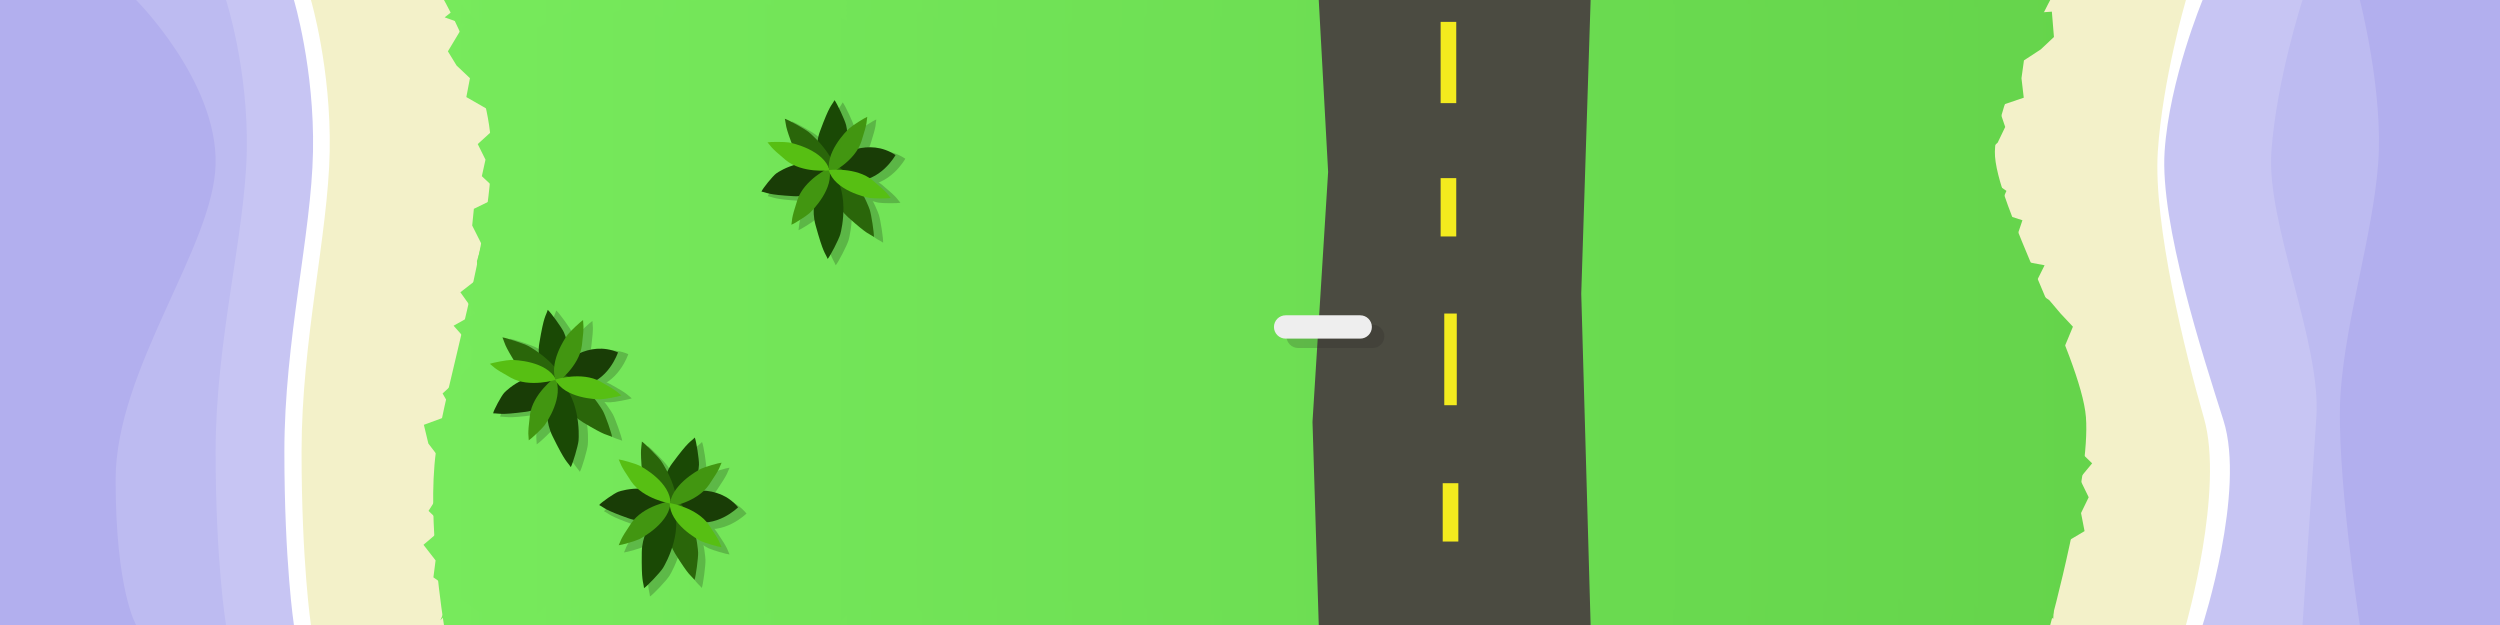
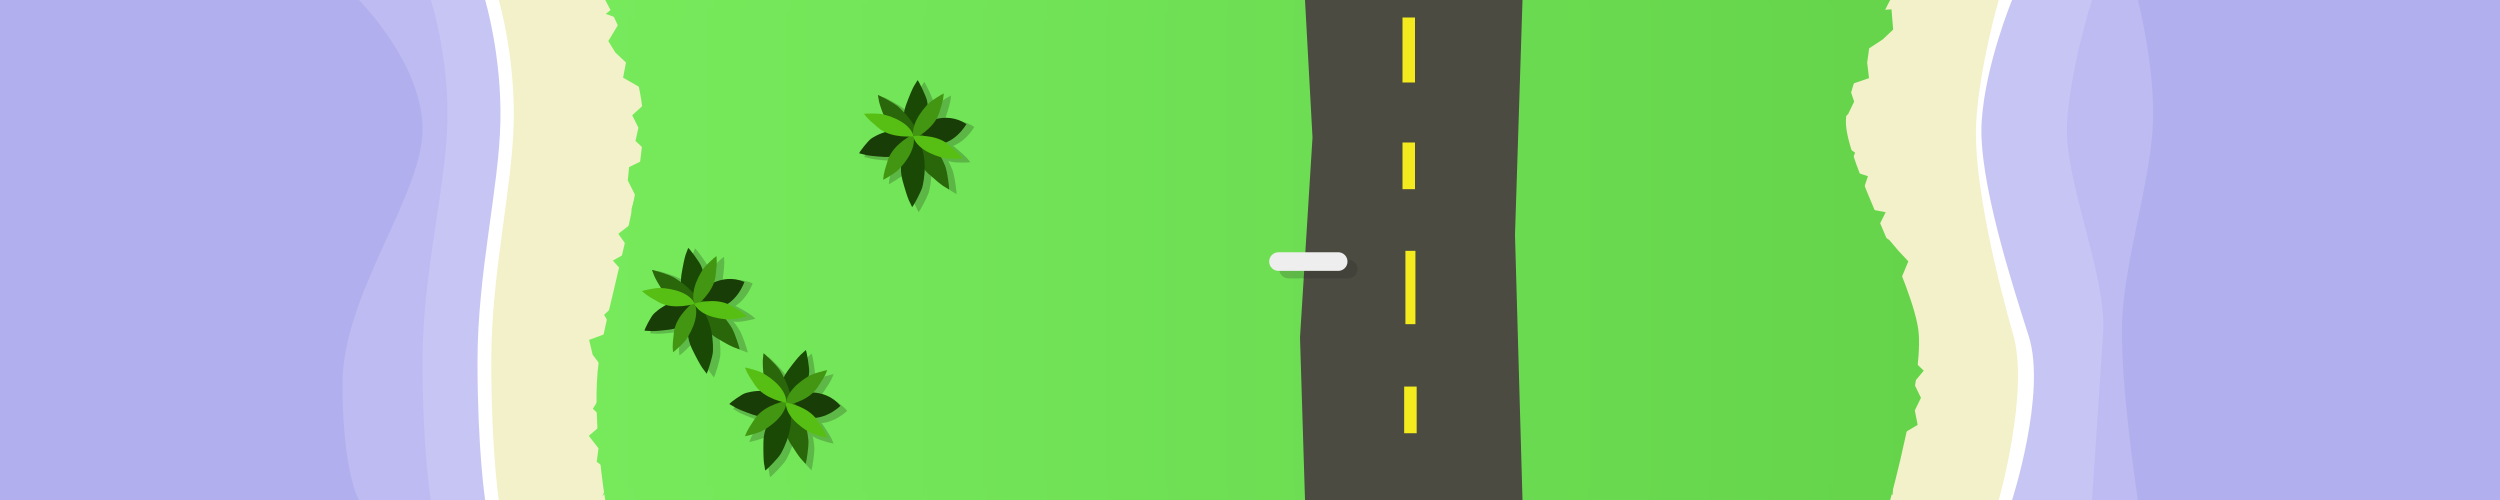
- <svg xmlns="http://www.w3.org/2000/svg" version="1.1" id="Layer_2" x="0px" y="0px" width="800px" height="200px" viewBox="0 0 800 200" enable-background="new 0 0 800 200" xml:space="preserve">
-   <rect fill="#B2AFEE" width="800" height="200" />
+ <svg xmlns="http://www.w3.org/2000/svg" version="1.1" id="Layer_2" x="0px" y="0px" width="1000px" height="200px" viewBox="-100 0 1000 200" enable-background="new -100 0 1000 200" xml:space="preserve">
+   <rect x="-100" fill="#B2AFEE" width="1000" height="200" />
  <path opacity="0.15" fill="#FFFFFF" enable-background="new    " d="M755.148,200H43.558c0,0-6.558-11-6.558-46.5S68.407,79,69,52.5  S43.558,0,43.558,0h711.59c0,0,7.63,29.5,5.852,52.5c-1.781,23-10.305,49.236-12,73C747.304,149.264,755.148,200,755.148,200z" />
-   <path opacity="0.15" fill="#FFFFFF" enable-background="new    " d="M736.808,200H72.323c0,0-3.323-20-3.323-55.5  s9.414-69.5,9.967-96C79.521,22,72.323,0,72.323,0h664.484c0,0-8.305,25.5-9.966,48.5c-1.662,23,15.979,61.234,14.396,85  C739.654,157.264,736.808,200,736.808,200z" />
+   <path opacity="0.15" fill="#FFFFFF" enable-background="new    " d="M736.808,200H72.323c0,0-3.323-20-3.323-55.5  s9.414-69.5,9.967-96C79.521,22,72.323,0,72.323,0h664.483c0,0-8.305,25.5-9.966,48.5c-1.662,23,15.979,61.234,14.396,85  C739.654,157.264,736.808,200,736.808,200z" />
  <path fill="#FFFFFF" d="M704.836,200H94.054c0,0-3.054-20-3.054-55.5s8.653-69.5,9.162-96C100.671,22,94.054,0,94.054,0h610.782  c0,0-10.635,25.5-12.161,48.5c-1.528,23,12.325,65.5,18.825,86C718.696,157.195,704.836,200,704.836,200z" />
  <path fill="#F3F1C9" d="M699.5,200h-600c0,0-3-20-3-55.5s8.5-69.5,9-96S99.5,0,99.5,0h600c0,0-7.5,25.5-9,48.5  s8.75,64.5,14.75,85.25C711.863,156.62,699.5,200,699.5,200z" />
-   <linearGradient id="SVGID_1_" gradientUnits="userSpaceOnUse" x1="-63.887" y1="180" x2="465.121" y2="180" gradientTransform="matrix(1 0 0 -1 202.5 280)">
+   <linearGradient id="SVGID_1_" gradientUnits="userSpaceOnUse" x1="-266.387" y1="741" x2="262.621" y2="741" gradientTransform="matrix(1 0 0 1 405 -641)">
    <stop offset="0" style="stop-color:#77EA5C" />
    <stop offset="1" style="stop-color:#65D44B" />
  </linearGradient>
-   <path fill="url(#SVGID_1_)" d="M656.073,200H142.07c0,0-5.57-33.5-2.57-55.5c2.898-21.257,18-68.5,17.71-96  C156.973,25.987,142.07,0,142.07,0h514.003c0,0-17.348,32.5-17.71,48.5C638,64.5,666,113.999,667.5,133.5S656.073,200,656.073,200z" />
-   <g>
-     <linearGradient id="SVGID_2_" gradientUnits="userSpaceOnUse" x1="-66.991" y1="179.999" x2="466.986" y2="179.999" gradientTransform="matrix(1 0 0 -1 202.5 280)">
+   <path fill="url(#SVGID_1_)" d="M656.073,200H142.07c0,0-5.57-33.5-2.57-55.5c2.898-21.257,18-68.5,17.71-96  C156.973,25.987,142.07,0,142.07,0h514.003c0,0-17.349,32.5-17.71,48.5C638,64.5,666,113.999,667.5,133.5S656.073,200,656.073,200z" />
+   <g>
+     <linearGradient id="SVGID_2_" gradientUnits="userSpaceOnUse" x1="-269.491" y1="741.001" x2="264.486" y2="741.001" gradientTransform="matrix(1 0 0 1 405 -641)">
      <stop offset="0" style="stop-color:#77EA5C" />
      <stop offset="1" style="stop-color:#65D44B" />
    </linearGradient>
-     <polygon fill="url(#SVGID_2_)" points="657.041,198.041 650.551,192.305 645.028,199.135 639.504,197.21 633.979,195.919   628.451,189.861 622.926,200.021 617.402,193.924 611.879,197.448 606.356,189.852 600.834,196.764 595.311,195.479   589.787,198.334 584.263,192.243 578.737,199.744 573.21,195.535 567.685,189.74 562.16,198.331 556.636,195.843 551.112,192.264   545.589,199.79 540.064,192.195 534.539,195.917 529.012,197.557 523.485,196.164 517.96,190.3 512.436,196.584 506.912,194.843   501.387,195.445 495.861,195.561 490.334,192.869 484.807,191.316 479.282,199.967 473.757,193.739 468.232,193.096   462.706,198.277 457.179,191.318 451.651,197.828 446.126,192.729 440.601,190.162 435.075,192.71 429.547,192.573 424.02,196.076   418.494,193.377 412.968,195.562 407.441,196.414 401.913,200.266 396.386,195.775 390.86,195.303 385.333,197.797   379.805,198.634 374.278,197.172 368.751,195.195 363.224,193.672 357.696,192.02 352.169,197.557 346.641,190.434   341.113,192.967 335.59,191.044 330.062,200.041 324.536,192.348 319.013,190.655 313.49,197.843 307.964,194.482 302.435,199.146   296.909,197.391 291.385,192.693 285.858,198.825 280.33,194.218 274.804,192.78 269.277,198.605 263.748,197.139 258.221,194.766   252.692,193.093 247.164,195.418 241.635,199.511 236.106,199.068 230.576,195.646 225.047,199.807 219.517,199.314   213.986,192.686 208.455,190.666 202.925,198.1 197.395,200.076 191.869,199.398 186.34,193.346 180.808,195.412 175.277,193.271   169.745,198.684 164.212,190.613 158.682,194.962 153.147,195.827 147.609,191.742 140.906,198.49 145.016,189.229   138.689,184.756 139.388,179.324 135.509,174.333 142.367,168.498 137.128,163.492 140.541,158.113 143.052,152.952   141.509,147.736 137.073,141.926 135.638,135.941 145.328,132.368 141.628,125.914 146.471,121.465 150.468,116.833   151.556,111.462 145.148,104.227 152.149,100.305 147.32,93.526 152.893,89.194 152.625,83.527 154.162,78.25 151.101,72.17   151.637,66.823 160.654,62.426 154.188,56.377 155.358,51.096 152.876,46.103 160.187,39.448 155.641,34.743 149.229,31.065   150.385,25.018 146.112,20.981 143.327,16.428 148.527,7.754 142.291,5.557 147.592,1.401 153.115,7.573 158.64,6.112   164.165,8.324 169.692,9.748 175.217,7.443 180.741,4.578 186.265,2.623 191.788,6.419 197.31,3.518 202.833,2.059 208.356,4.083   213.881,6.475 219.406,-0.263 224.934,1.078 230.459,6.759 235.984,3.969 241.507,0.119 247.031,1.706 252.555,6.336   258.079,5.805 263.604,9.463 269.132,5.725 274.658,8.067 280.184,3.16 285.708,0.821 291.232,4.499 296.756,3.271 302.282,8.436   307.81,0.142 313.336,1.774 318.862,9.297 324.387,5.317 329.912,10.051 335.438,1.01 340.965,8.631 346.492,3.372 352.018,7.836   357.543,8.472 363.069,8.979 368.596,2.449 374.124,4.077 379.65,2.823 385.176,7.129 390.702,5.412 396.23,5.547 401.757,7.12   407.284,4.362 412.811,0.847 418.339,6.354 423.866,2.317 429.393,4.325 434.92,1.378 440.448,9.644 445.975,8.645 451.502,3.604   457.03,6.332 462.554,2.838 468.081,-0.099 473.607,1.128 479.131,6.118 484.654,5.089 490.179,8.758 495.709,4.902 501.234,2.884   506.759,4.11 512.285,3.482 517.814,9.296 523.34,6.089 528.867,6.904 534.396,-0.018 539.923,6.037 545.452,9.309 550.979,0.36   556.509,0.151 562.037,2.127 567.567,2.136 573.097,3.916 578.627,8.807 584.158,2.022 589.688,2.322 595.219,10.285   600.748,5.898 606.274,1.377 611.804,3.332 617.336,6.99 622.867,9.847 628.398,2.581 633.932,2.307 639.461,1.693 644.996,2.926   650.535,4.15 656.595,3.729 657.263,11.844 653.043,15.812 647.662,19.326 646.872,25.033 647.601,31.265 639.429,34.036   641.666,40.629 639.253,45.65 633.222,50.954 636.129,57.053 642.062,61.078 639.067,67.861 647.178,70.48 644.902,77.242   644.926,83.131 654.269,84.887 650.48,92.479 655.749,96.033 659.391,100.331 663.335,104.546 660.391,111.629 659.92,117.527   661.084,122.65 662.085,127.631 664.356,132.079 666.963,137.164 663.168,142.146 669.486,148.266 665.457,153.119 668.38,159.125   665.933,164.172 667.058,169.957 660.345,173.952 658.1,178.915 659.236,184.732 657.472,189.818  " />
+     <polygon fill="url(#SVGID_2_)" points="657.041,198.041 650.551,192.305 645.028,199.135 639.504,197.21 633.979,195.919    628.451,189.861 622.926,200.021 617.402,193.924 611.879,197.448 606.356,189.852 600.834,196.764 595.311,195.479    589.787,198.334 584.263,192.243 578.737,199.744 573.21,195.535 567.685,189.74 562.16,198.331 556.636,195.843 551.112,192.264    545.589,199.79 540.064,192.195 534.539,195.917 529.012,197.557 523.485,196.164 517.96,190.3 512.436,196.584 506.912,194.843    501.387,195.445 495.861,195.561 490.334,192.869 484.807,191.316 479.282,199.967 473.757,193.739 468.232,193.096    462.706,198.277 457.179,191.318 451.651,197.828 446.126,192.729 440.601,190.162 435.075,192.71 429.547,192.573 424.02,196.076    418.494,193.377 412.968,195.562 407.441,196.414 401.913,200.266 396.386,195.775 390.86,195.303 385.333,197.797    379.805,198.634 374.278,197.172 368.751,195.195 363.224,193.672 357.696,192.02 352.169,197.557 346.641,190.434    341.113,192.967 335.59,191.044 330.062,200.041 324.536,192.348 319.013,190.655 313.49,197.843 307.964,194.482 302.435,199.146    296.909,197.391 291.385,192.693 285.858,198.825 280.33,194.218 274.804,192.78 269.277,198.605 263.748,197.139 258.221,194.766    252.692,193.093 247.164,195.418 241.635,199.511 236.106,199.068 230.576,195.646 225.047,199.807 219.517,199.314    213.986,192.686 208.455,190.666 202.925,198.1 197.395,200.076 191.869,199.398 186.34,193.346 180.808,195.412 175.277,193.271    169.745,198.684 164.212,190.613 158.682,194.962 153.147,195.827 147.609,191.742 140.906,198.49 145.016,189.229    138.689,184.756 139.388,179.324 135.509,174.333 142.367,168.498 137.128,163.492 140.541,158.113 143.052,152.952    141.509,147.736 137.073,141.926 135.638,135.941 145.328,132.368 141.628,125.914 146.471,121.465 150.468,116.833    151.556,111.462 145.148,104.227 152.149,100.305 147.32,93.526 152.893,89.194 152.625,83.527 154.162,78.25 151.101,72.17    151.637,66.823 160.654,62.426 154.188,56.377 155.358,51.096 152.876,46.103 160.187,39.448 155.641,34.743 149.229,31.065    150.385,25.018 146.112,20.981 143.327,16.428 148.527,7.754 142.291,5.557 147.592,1.401 153.115,7.573 158.64,6.112    164.165,8.324 169.692,9.748 175.217,7.443 180.741,4.578 186.265,2.623 191.788,6.419 197.31,3.518 202.833,2.059 208.356,4.083    213.881,6.475 219.406,-0.263 224.934,1.078 230.459,6.759 235.984,3.969 241.507,0.119 247.031,1.706 252.555,6.336    258.079,5.805 263.604,9.463 269.132,5.725 274.658,8.067 280.184,3.16 285.708,0.821 291.232,4.499 296.756,3.271 302.282,8.436    307.81,0.142 313.336,1.774 318.862,9.297 324.387,5.317 329.912,10.051 335.438,1.01 340.965,8.631 346.492,3.372 352.018,7.836    357.543,8.472 363.069,8.979 368.596,2.449 374.124,4.077 379.65,2.823 385.176,7.129 390.702,5.412 396.23,5.547 401.757,7.12    407.284,4.362 412.811,0.847 418.339,6.354 423.866,2.317 429.393,4.325 434.92,1.378 440.448,9.644 445.975,8.645 451.502,3.604    457.03,6.332 462.554,2.838 468.081,-0.099 473.607,1.128 479.131,6.118 484.654,5.089 490.179,8.758 495.709,4.902 501.234,2.884    506.759,4.11 512.285,3.482 517.814,9.296 523.34,6.089 528.867,6.904 534.396,-0.018 539.923,6.037 545.452,9.309 550.979,0.36    556.509,0.151 562.037,2.127 567.567,2.136 573.097,3.916 578.627,8.807 584.158,2.022 589.688,2.322 595.219,10.285    600.748,5.898 606.274,1.377 611.804,3.332 617.336,6.99 622.867,9.847 628.398,2.581 633.932,2.307 639.461,1.693 644.996,2.926    650.535,4.15 656.595,3.729 657.263,11.844 653.043,15.812 647.662,19.326 646.872,25.033 647.601,31.265 639.429,34.036    641.666,40.629 639.253,45.65 633.222,50.954 636.129,57.053 642.062,61.078 639.067,67.861 647.178,70.48 644.902,77.242    644.926,83.131 654.269,84.887 650.48,92.479 655.749,96.033 659.391,100.331 663.335,104.546 660.391,111.629 659.92,117.527    661.084,122.65 662.085,127.631 664.356,132.079 666.963,137.164 663.168,142.146 669.486,148.266 665.457,153.119 668.38,159.125    665.933,164.172 667.058,169.957 660.345,173.952 658.1,178.915 659.236,184.732 657.472,189.818  " />
  </g>
  <polygon fill="#4B4B41" points="509,200 422,200 420,135 425,55 422,0 509,0 506,94 " />
-   <path opacity="0.2" fill="#231F20" enable-background="new    " d="M443,107.627c0,2.061-1.671,3.732-3.732,3.732h-23.868  c-2.062,0-3.732-1.672-3.732-3.732l0,0c0-2.061,1.671-3.732,3.732-3.732h23.868C441.329,103.896,443,105.566,443,107.627  L443,107.627z" />
+   <path opacity="0.2" fill="#231F20" enable-background="new    " d="M443,107.627c0,2.061-1.671,3.732-3.732,3.732H415.4  c-2.062,0-3.732-1.672-3.732-3.732l0,0c0-2.061,1.671-3.732,3.732-3.732h23.867C441.329,103.896,443,105.566,443,107.627  L443,107.627z" />
  <rect x="461" y="7" fill="#F3EB1E" width="5" height="26" />
  <rect x="461" y="57" fill="#F3EB1E" width="5" height="18.667" />
  <rect x="461.667" y="154.625" fill="#F3EB1E" width="5" height="18.667" />
  <rect x="462.167" y="100.333" fill="#F3EB1E" width="4" height="29.333" />
  <g>
    <g opacity="0.2">
      <g>
        <path d="M214.984,169.068c0,0-3.502-11.363,2.187-19.074c5.688-7.711,5.875-6.895,7.477-8.57     c0.489,1.068,1.463,7.268,1.382,8.961C225.949,152.081,224.593,165.509,214.984,169.068z" />
      </g>
      <g>
-         <path d="M217.451,169.723c0,0-9.239-7.256-10.051-16.32c-0.813-9.062-0.192-8.506-0.121-10.666     c0.976,0.601,5.382,5.037,6.352,6.43C214.601,150.559,221.8,161.952,217.451,169.723z" />
+         <path d="M217.451,169.723c0,0-9.239-7.256-10.051-16.32c-0.813-9.062-0.192-8.506-0.121-10.666     c0.976,0.602,5.382,5.037,6.352,6.431C214.601,150.559,221.8,161.952,217.451,169.723z" />
      </g>
      <g>
        <path d="M218.681,163.705c0,0-7.26,7.246-15.629,4.291c-8.369-2.955-7.818-3.412-9.793-4.412     c0.614-0.837,4.974-3.876,6.314-4.367C200.914,158.725,211.837,155.525,218.681,163.705z" />
      </g>
      <g>
        <path d="M238.878,164.327c0,0-7.26,7.246-15.629,4.291c-8.368-2.955-7.818-3.413-9.794-4.412     c0.614-0.837,4.974-3.876,6.314-4.368C221.111,159.348,232.035,156.146,238.878,164.327z" />
      </g>
      <g>
-         <path d="M216.369,160.502c0,0-2.975,11.364,1.856,19.076c4.832,7.711,4.99,6.893,6.351,8.57c0.415-1.068,1.243-7.268,1.174-8.961     C225.681,177.491,224.529,164.062,216.369,160.502z" />
+         <path d="M216.369,160.502c0,0-2.975,11.364,1.856,19.076c4.832,7.711,4.99,6.893,6.351,8.57c0.415-1.068,1.243-7.269,1.174-8.961     C225.681,177.491,224.529,164.062,216.369,160.502z" />
      </g>
      <g>
        <path d="M216.603,161.832c0,0-9.219,7.281-9.348,17.245c-0.129,9.963,0.484,9.397,0.734,11.792     c0.987-0.584,5.305-5.139,6.222-6.602C215.127,182.807,221.847,170.781,216.603,161.832z" />
      </g>
      <g>
        <path d="M216.708,162.282c0,0-8.995,1.457-12.948,7.305c-3.953,5.847-3.323,5.703-4.085,7.195     c0.888-0.041,5.545-1.399,6.726-1.98C207.581,174.22,216.745,169.188,216.708,162.282z" />
      </g>
      <g>
-         <path d="M216.708,163.115c0,0-8.995-1.458-12.948-7.305c-3.953-5.848-3.323-5.703-4.085-7.195c0.888,0.041,5.545,1.4,6.726,1.979     C207.581,151.176,216.745,156.208,216.708,163.115z" />
+         <path d="M216.708,163.115c0,0-8.995-1.458-12.948-7.305c-3.953-5.849-3.323-5.703-4.085-7.195c0.888,0.041,5.545,1.4,6.726,1.979     C207.581,151.176,216.745,156.208,216.708,163.115z" />
      </g>
      <g>
        <path d="M216.428,164.177c0,0,8.995-1.457,12.948-7.305c3.954-5.849,3.323-5.703,4.085-7.195     c-0.888,0.041-5.544,1.399-6.725,1.98C225.556,152.239,216.392,157.271,216.428,164.177z" />
      </g>
      <g>
-         <path d="M216.428,162.925c0,0,8.995,1.457,12.948,7.306c3.954,5.847,3.323,5.703,4.085,7.194     c-0.888-0.041-5.544-1.399-6.725-1.979C225.556,174.864,216.392,169.832,216.428,162.925z" />
+         <path d="M216.428,162.925c0,0,8.995,1.457,12.948,7.306c3.954,5.848,3.323,5.703,4.085,7.194     c-0.888-0.041-5.544-1.399-6.725-1.979C225.556,174.864,216.392,169.832,216.428,162.925z" />
      </g>
    </g>
    <path fill="#1A4905" d="M222.324,140.016c0.476,1.041,1.427,7.082,1.347,8.733c-0.079,1.651-1.4,14.74-10.765,18.21   c0,0-3.413-11.076,2.131-18.591C220.58,140.852,220.762,141.648,222.324,140.016" />
    <g>
      <path fill="#2A660A" d="M215.31,167.595c0,0-9.004-7.071-9.796-15.905c-0.792-8.832-0.187-8.291-0.118-10.395    c0.951,0.584,5.246,4.91,6.191,6.266C212.531,148.918,219.548,160.021,215.31,167.595z" />
    </g>
    <g>
      <path fill="#193D06" d="M216.509,161.73c0,0-7.076,7.062-15.233,4.182c-8.156-2.88-7.62-3.326-9.545-4.301    c0.599-0.815,4.847-3.777,6.154-4.256C199.191,156.876,209.838,153.758,216.509,161.73z" />
    </g>
    <g>
      <path fill="#193D06" d="M236.193,162.336c0,0-7.076,7.062-15.233,4.184c-8.156-2.879-7.619-3.326-9.545-4.301    c0.599-0.816,4.848-3.777,6.154-4.257C218.876,157.482,229.523,154.365,236.193,162.336z" />
    </g>
    <g>
      <path fill="#2A660A" d="M214.254,158.609c0,0-2.899,11.076,1.81,18.592s4.863,6.719,6.189,8.353    c0.405-1.04,1.212-7.081,1.145-8.733C223.331,175.167,222.208,162.08,214.254,158.609z" />
    </g>
    <g>
      <path fill="#1A4905" d="M214.482,159.905c0,0-8.985,7.096-9.111,16.807s0.473,9.16,0.715,11.494    c0.963-0.57,5.171-5.008,6.064-6.435C213.044,180.348,219.594,168.627,214.482,159.905z" />
    </g>
    <g>
      <path fill="#429611" d="M214.586,160.344c0,0-8.766,1.42-12.62,7.12c-3.853,5.699-3.239,5.558-3.982,7.013    c0.865-0.041,5.404-1.365,6.555-1.931S214.621,167.075,214.586,160.344z" />
    </g>
    <g>
-       <path fill="#57BF13" d="M214.586,161.155c0,0-8.766-1.421-12.62-7.12c-3.853-5.699-3.239-5.559-3.982-7.014    c0.865,0.041,5.404,1.364,6.555,1.932C205.689,149.52,214.621,154.424,214.586,161.155z" />
-     </g>
-     <g>
-       <path fill="#429611" d="M214.312,162.191c0,0,8.767-1.42,12.62-7.121c3.853-5.698,3.239-5.559,3.982-7.012    c-0.866,0.039-5.404,1.363-6.555,1.93C223.208,150.557,214.277,155.46,214.312,162.191z" />
-     </g>
-     <g>
-       <path fill="#57BF13" d="M214.312,160.971c0,0,8.767,1.42,12.62,7.12c3.853,5.699,3.239,5.558,3.982,7.013    c-0.866-0.041-5.404-1.364-6.555-1.932C223.208,172.605,214.277,167.702,214.312,160.971z" />
+       <path fill="#57BF13" d="M214.586,161.155c0,0-8.766-1.421-12.62-7.12c-3.853-5.699-3.239-5.559-3.982-7.014    c0.865,0.041,5.404,1.363,6.555,1.932C205.689,149.52,214.621,154.424,214.586,161.155z" />
+     </g>
+     <g>
+       <path fill="#429611" d="M214.312,162.191c0,0,8.767-1.42,12.62-7.121c3.853-5.698,3.239-5.56,3.982-7.012    c-0.866,0.039-5.404,1.362-6.555,1.93C223.208,150.557,214.277,155.46,214.312,162.191z" />
+     </g>
+     <g>
+       <path fill="#57BF13" d="M214.312,160.971c0,0,8.767,1.42,12.62,7.12c3.853,5.699,3.239,5.558,3.982,7.013    c-0.866-0.041-5.404-1.363-6.555-1.932C223.208,172.605,214.277,167.702,214.312,160.971z" />
    </g>
  </g>
  <g>
    <g opacity="0.2">
      <g>
        <path d="M181.905,128.379c0,0-8.271-8.543-6.696-17.995c1.576-9.452,2.113-8.807,2.781-11.028     c0.92,0.731,4.598,5.814,5.293,7.362C183.979,108.266,188.857,120.852,181.905,128.379z" />
      </g>
      <g>
-         <path d="M184.4,127.843c0,0-11.523-2.28-16.355-9.991s-4.027-7.498-4.942-9.453c1.142,0.092,7.081,2.051,8.576,2.853     C173.174,112.053,184.755,118.945,184.4,127.843z" />
+         <path d="M184.4,127.843c0,0-11.523-2.28-16.355-9.991s-4.027-7.498-4.942-9.453c1.142,0.093,7.081,2.052,8.576,2.854     C173.174,112.053,184.755,118.945,184.4,127.843z" />
      </g>
      <g>
        <path d="M182.769,121.922c0,0-3.188,9.75-11.987,10.908c-8.799,1.159-8.515,0.501-10.729,0.506     c0.167-1.023,2.677-5.709,3.649-6.755C164.674,125.534,172.961,117.732,182.769,121.922z" />
      </g>
      <g>
        <path d="M201.055,113.323c0,0-3.188,9.75-11.987,10.907c-8.798,1.16-8.516,0.502-10.729,0.506     c0.168-1.024,2.677-5.709,3.649-6.754C182.96,116.936,191.248,109.133,201.055,113.323z" />
      </g>
      <g>
        <path d="M179.256,120.115c0,0,2.499,11.479,10.3,16.162c7.802,4.685,7.572,3.884,9.545,4.762     c-0.114-1.141-2.186-7.041-3.015-8.52C195.257,131.039,188.145,119.591,179.256,120.115z" />
      </g>
      <g>
-         <path d="M180.067,121.193c0,0-4.918,10.668-0.518,19.609c4.4,8.94,4.691,8.158,5.999,10.18c0.615-0.969,2.4-6.984,2.555-8.705     C188.257,140.561,188.798,126.794,180.067,121.193z" />
-       </g>
-       <g>
-         <path d="M180.366,121.548c0,0-7.357,5.375-8.231,12.38c-0.874,7.004-0.377,6.59-0.381,8.266c0.772-0.439,4.309-3.76,5.098-4.813     C177.64,136.326,183.528,127.688,180.366,121.548z" />
+         <path d="M180.067,121.193c0,0-4.918,10.668-0.518,19.608c4.4,8.94,4.691,8.158,5.999,10.181c0.615-0.969,2.4-6.984,2.555-8.705     C188.257,140.561,188.798,126.794,180.067,121.193z" />
+       </g>
+       <g>
+         <path d="M180.366,121.548c0,0-7.357,5.375-8.231,12.38c-0.874,7.004-0.377,6.59-0.381,8.266c0.772-0.438,4.309-3.76,5.098-4.812     C177.64,136.326,183.528,127.688,180.366,121.548z" />
      </g>
      <g>
        <path d="M180.743,122.29c0,0-8.678,2.776-14.853-0.644c-6.173-3.422-5.546-3.578-6.902-4.562c0.81-0.366,5.577-1.266,6.893-1.283     C167.196,115.785,177.646,116.117,180.743,122.29z" />
      </g>
      <g>
-         <path d="M180.975,123.364c0,0,7.357-5.375,8.231-12.38c0.875-7.004,0.378-6.59,0.381-8.266c-0.773,0.438-4.309,3.76-5.097,4.813     C183.701,108.585,177.812,117.225,180.975,123.364z" />
-       </g>
-       <g>
-         <path d="M180.407,122.248c0,0,8.678-2.777,14.853,0.645c6.174,3.42,5.547,3.576,6.903,4.562c-0.81,0.366-5.577,1.265-6.893,1.282     C193.954,128.753,183.505,128.421,180.407,122.248z" />
+         <path d="M180.975,123.364c0,0,7.357-5.375,8.231-12.38c0.875-7.004,0.378-6.59,0.381-8.267c-0.773,0.438-4.309,3.761-5.097,4.813     C183.701,108.585,177.812,117.225,180.975,123.364z" />
+       </g>
+       <g>
+         <path d="M180.407,122.248c0,0,8.678-2.777,14.853,0.645c6.174,3.42,5.547,3.576,6.903,4.562c-0.81,0.365-5.577,1.265-6.893,1.281     S183.505,128.421,180.407,122.248z" />
      </g>
    </g>
    <path fill="#1A4905" d="M175.28,99.153c0.896,0.712,4.481,5.667,5.159,7.176c0.679,1.508,5.432,13.772-1.343,21.11   c0,0-8.062-8.325-6.526-17.537C174.105,100.689,174.628,101.318,175.28,99.153" />
    <g>
      <path fill="#2A660A" d="M181.527,126.918c0,0-11.231-2.223-15.941-9.738c-4.709-7.515-3.924-7.306-4.816-9.213    c1.112,0.09,6.901,1.999,8.358,2.78C170.586,111.527,181.873,118.247,181.527,126.918z" />
    </g>
    <g>
      <path fill="#193D06" d="M179.938,121.146c0,0-3.107,9.502-11.684,10.631c-8.576,1.129-8.299,0.488-10.457,0.492    c0.164-0.998,2.609-5.563,3.556-6.582C162.301,124.667,170.379,117.062,179.938,121.146z" />
    </g>
    <g>
-       <path fill="#193D06" d="M197.76,112.766c0,0-3.107,9.504-11.684,10.633c-8.575,1.129-8.299,0.487-10.457,0.492    c0.164-0.998,2.609-5.563,3.557-6.582C180.124,116.288,188.201,108.684,197.76,112.766z" />
-     </g>
-     <g>
-       <path fill="#2A660A" d="M176.514,119.386c0,0,2.436,11.188,10.039,15.753c7.604,4.565,7.38,3.785,9.303,4.642    c-0.111-1.111-2.129-6.862-2.938-8.306C192.108,130.033,185.177,118.875,176.514,119.386z" />
+       <path fill="#193D06" d="M197.76,112.766c0,0-3.107,9.504-11.684,10.633c-8.575,1.129-8.299,0.487-10.457,0.492    c0.164-0.998,2.609-5.562,3.557-6.582C180.124,116.288,188.201,108.684,197.76,112.766z" />
+     </g>
+     <g>
+       <path fill="#2A660A" d="M176.514,119.386c0,0,2.436,11.188,10.039,15.753c7.604,4.565,7.38,3.785,9.303,4.643    c-0.111-1.111-2.129-6.862-2.938-8.307C192.108,130.033,185.177,118.875,176.514,119.386z" />
    </g>
    <g>
      <path fill="#1A4905" d="M177.304,120.438c0,0-4.793,10.397-0.505,19.111c4.289,8.715,4.572,7.952,5.846,9.922    c0.6-0.945,2.34-6.809,2.49-8.484C185.287,139.312,185.813,125.896,177.304,120.438z" />
    </g>
    <g>
-       <path fill="#429611" d="M177.596,120.782c0,0-7.171,5.237-8.023,12.065c-0.852,6.826-0.369,6.422-0.372,8.055    c0.753-0.428,4.199-3.664,4.968-4.69S180.677,126.768,177.596,120.782z" />
-     </g>
-     <g>
-       <path fill="#57BF13" d="M177.963,121.505c0,0-8.458,2.707-14.476-0.627c-6.017-3.334-5.407-3.487-6.728-4.446    c0.789-0.356,5.435-1.233,6.718-1.25C164.76,115.165,174.943,115.489,177.963,121.505z" />
-     </g>
-     <g>
-       <path fill="#429611" d="M178.188,122.553c0,0,7.171-5.238,8.023-12.066c0.852-6.826,0.368-6.422,0.372-8.055    c-0.753,0.428-4.199,3.664-4.968,4.69C180.846,108.148,175.106,116.568,178.188,122.553z" />
+       <path fill="#429611" d="M177.596,120.782c0,0-7.171,5.237-8.023,12.065c-0.852,6.825-0.369,6.422-0.372,8.055    c0.753-0.428,4.199-3.664,4.968-4.69S180.677,126.768,177.596,120.782z" />
+     </g>
+     <g>
+       <path fill="#57BF13" d="M177.963,121.505c0,0-8.458,2.707-14.476-0.627c-6.017-3.334-5.407-3.487-6.728-4.446    c0.789-0.355,5.435-1.232,6.718-1.25C164.76,115.165,174.943,115.489,177.963,121.505z" />
+     </g>
+     <g>
+       <path fill="#429611" d="M178.188,122.553c0,0,7.171-5.238,8.023-12.066c0.852-6.825,0.368-6.422,0.372-8.055    c-0.753,0.428-4.199,3.664-4.968,4.69C180.846,108.148,175.106,116.568,178.188,122.553z" />
    </g>
    <g>
      <path fill="#57BF13" d="M177.635,121.465c0,0,8.458-2.707,14.477,0.627c6.017,3.333,5.406,3.487,6.728,4.446    c-0.79,0.356-5.436,1.233-6.718,1.25C190.839,127.805,180.654,127.48,177.635,121.465z" />
    </g>
  </g>
  <g>
    <g opacity="0.2">
      <g>
        <path d="M268.075,62c0,0-6.527-9.94-3.209-18.93c3.316-8.99,3.723-8.256,4.796-10.312c0.767,0.89,3.428,6.572,3.822,8.223     C273.877,42.631,276.312,55.906,268.075,62z" />
      </g>
      <g>
        <path d="M270.626,61.941c0,0-10.894-4.396-14.197-12.876c-3.304-8.479-2.552-8.118-3.085-10.21     c1.104,0.304,6.572,3.34,7.891,4.407C262.554,44.329,272.64,53.267,270.626,61.941z" />
      </g>
      <g>
        <path d="M270.132,55.819c0,0-4.957,8.98-13.817,8.471c-8.861-0.509-8.459-1.101-10.635-1.511c0.357-0.975,3.698-5.107,4.85-5.952     C251.68,55.981,261.282,49.868,270.132,55.819z" />
      </g>
      <g>
        <path d="M289.705,50.794c0,0-4.957,8.981-13.817,8.472c-8.86-0.509-8.459-1.102-10.635-1.511     c0.356-0.975,3.698-5.108,4.849-5.953C271.253,50.957,280.854,44.843,289.705,50.794z" />
      </g>
      <g>
        <path d="M267.02,53.387c0,0,0.306,11.743,7.093,17.805c6.787,6.061,6.711,5.231,8.486,6.463c0.101-1.142-0.829-7.326-1.367-8.934     C280.693,67.112,275.849,54.536,267.02,53.387z" />
      </g>
      <g>
        <path d="M267.614,54.598c0,0-6.828,9.559-4.179,19.166c2.649,9.605,3.082,8.892,3.988,11.122     c0.786-0.836,3.665-6.412,4.138-8.072C272.035,75.155,275.143,61.734,267.614,54.598z" />
      </g>
      <g>
        <path d="M267.841,55.001c0,0-8.233,3.903-10.403,10.621c-2.169,6.716-1.604,6.403-1.921,8.047     c0.841-0.286,4.937-2.887,5.909-3.774C262.398,69.009,269.798,61.625,267.841,55.001z" />
      </g>
      <g>
        <path d="M268.073,55.801c0,0-9.045,1.104-14.47-3.412c-5.424-4.516-4.779-4.552-5.926-5.773c0.864-0.208,5.715-0.199,7.011,0.03     C255.983,46.875,266.186,49.158,268.073,55.801z" />
      </g>
      <g>
        <path d="M268.099,56.9c0,0,8.234-3.903,10.403-10.62c2.169-6.717,1.604-6.403,1.921-8.048c-0.841,0.286-4.936,2.887-5.908,3.774     C273.543,42.893,266.142,50.277,268.099,56.9z" />
      </g>
      <g>
        <path d="M267.751,55.697c0,0,9.044-1.104,14.47,3.413c5.425,4.515,4.779,4.552,5.927,5.773c-0.864,0.208-5.715,0.199-7.011-0.03     C279.841,64.623,269.639,62.341,267.751,55.697z" />
      </g>
    </g>
    <path fill="#1A4905" d="M267.037,32.051c0.747,0.867,3.341,6.405,3.725,8.014c0.384,1.609,2.758,14.547-5.271,20.487   c0,0-6.361-9.688-3.128-18.45C265.595,33.34,265.991,34.056,267.037,32.051" />
    <g>
      <path fill="#2A660A" d="M267.977,60.494c0,0-10.616-4.285-13.836-12.549c-3.219-8.264-2.487-7.912-3.007-9.951    c1.076,0.296,6.405,3.255,7.69,4.295C260.109,43.329,269.939,52.041,267.977,60.494z" />
    </g>
    <g>
      <path fill="#193D06" d="M267.496,54.527c0,0-4.831,8.753-13.467,8.257c-8.636-0.496-8.244-1.073-10.365-1.473    c0.348-0.95,3.604-4.978,4.726-5.802C249.512,54.686,258.87,48.727,267.496,54.527z" />
    </g>
    <g>
      <path fill="#193D06" d="M286.571,49.63c0,0-4.831,8.753-13.467,8.258c-8.635-0.496-8.244-1.074-10.364-1.473    c0.348-0.95,3.604-4.978,4.726-5.802C268.588,49.789,277.945,43.83,286.571,49.63z" />
    </g>
    <g>
      <path fill="#2A660A" d="M264.462,52.157c0,0,0.299,11.445,6.913,17.353c6.615,5.908,6.542,5.1,8.27,6.3    c0.099-1.112-0.807-7.14-1.332-8.708C277.789,65.534,273.067,53.277,264.462,52.157z" />
    </g>
    <g>
      <path fill="#1A4905" d="M265.042,53.338c0,0-6.654,9.317-4.073,18.679c2.582,9.362,3.004,8.667,3.886,10.84    c0.767-0.815,3.573-6.25,4.034-7.868C269.351,73.373,272.379,60.292,265.042,53.338z" />
    </g>
    <g>
      <path fill="#429611" d="M265.263,53.731c0,0-8.024,3.804-10.139,10.351c-2.114,6.546-1.564,6.24-1.873,7.844    c0.82-0.279,4.811-2.814,5.758-3.679C259.956,67.382,267.17,60.187,265.263,53.731z" />
    </g>
    <g>
      <path fill="#57BF13" d="M265.489,54.51c0,0-8.815,1.076-14.103-3.326c-5.287-4.401-4.658-4.437-5.776-5.627    c0.842-0.203,5.57-0.194,6.833,0.03C253.706,45.811,263.649,48.036,265.489,54.51z" />
    </g>
    <g>
      <path fill="#429611" d="M265.515,55.582c0,0,8.024-3.805,10.139-10.351c2.114-6.546,1.563-6.241,1.873-7.844    c-0.82,0.28-4.811,2.814-5.758,3.679C270.82,41.929,263.607,49.126,265.515,55.582z" />
    </g>
    <g>
      <path fill="#57BF13" d="M265.175,54.409c0,0,8.815-1.076,14.103,3.326c5.287,4.401,4.658,4.437,5.776,5.626    c-0.842,0.203-5.57,0.195-6.833-0.03C276.958,63.108,267.015,60.884,265.175,54.409z" />
    </g>
  </g>
-   <path fill="#EEEEEE" d="M439,104.627c0,2.061-1.671,3.732-3.732,3.732h-23.868c-2.062,0-3.732-1.672-3.732-3.732l0,0  c0-2.061,1.671-3.732,3.732-3.732h23.868C437.329,100.896,439,102.566,439,104.627L439,104.627z" />
+   <path fill="#EEEEEE" d="M439,104.627c0,2.061-1.671,3.732-3.732,3.732H411.4c-2.062,0-3.732-1.672-3.732-3.732l0,0  c0-2.061,1.671-3.732,3.732-3.732h23.867C437.329,100.896,439,102.566,439,104.627L439,104.627z" />
</svg>
